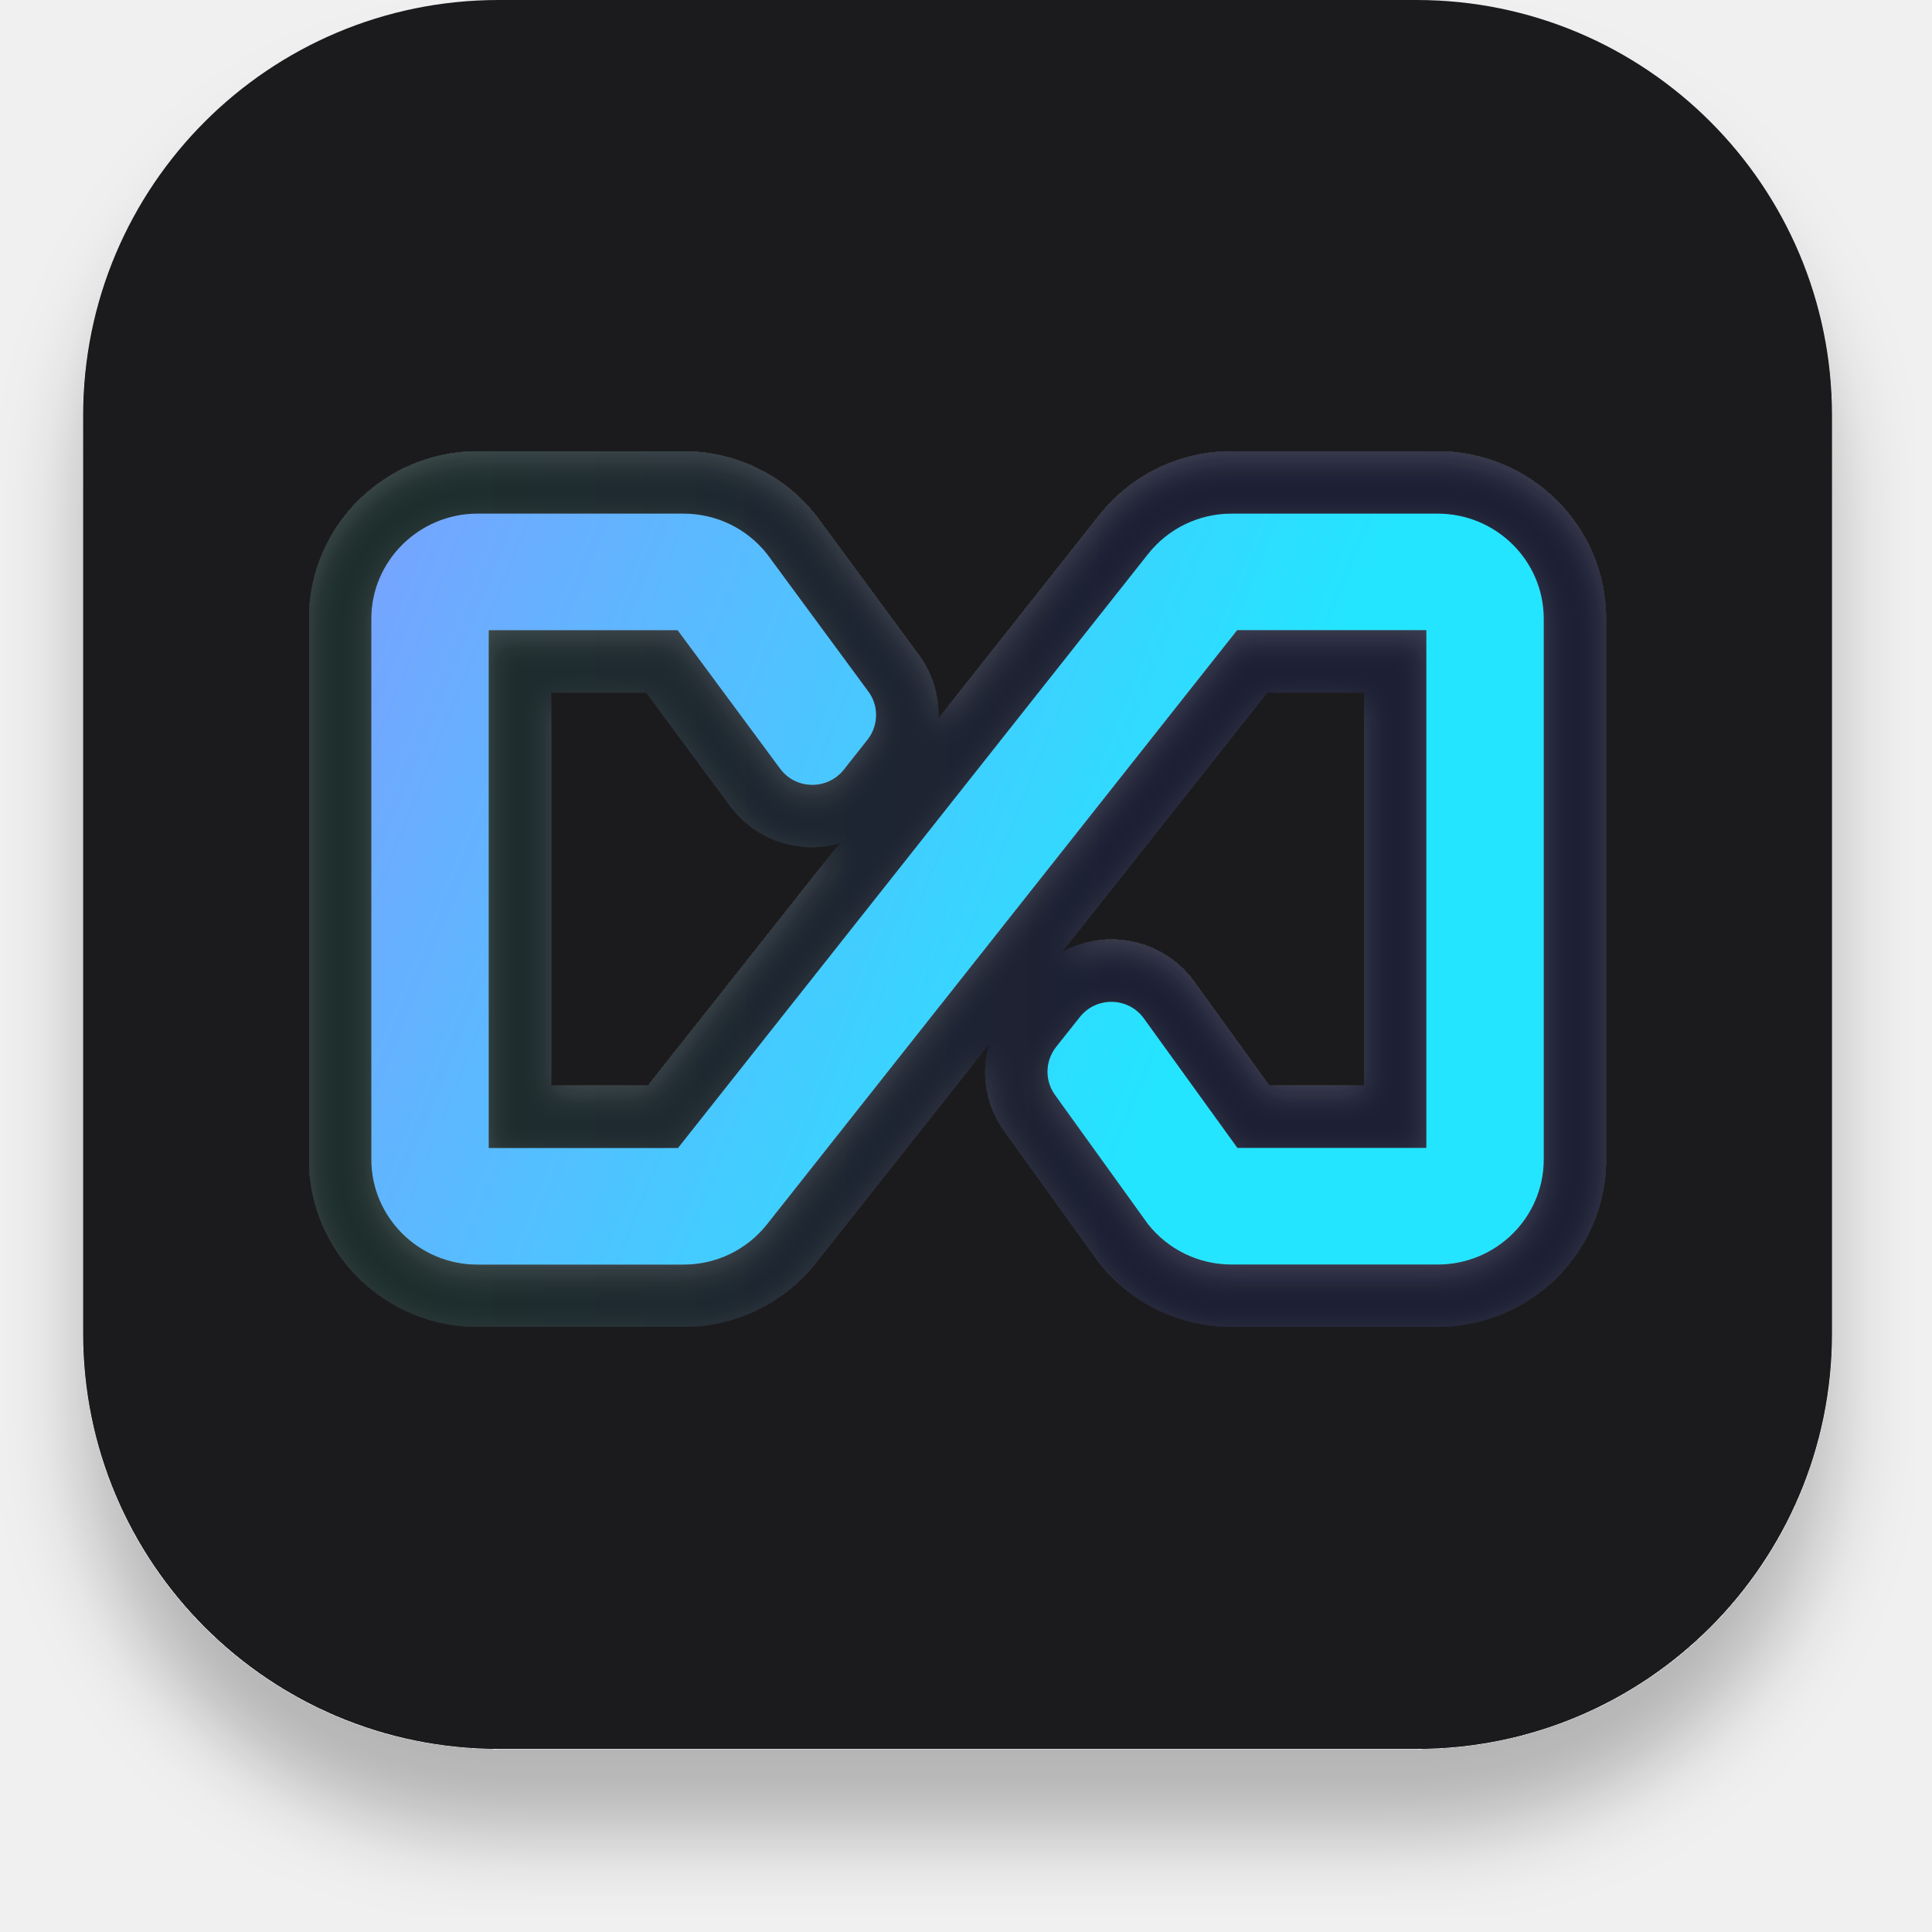
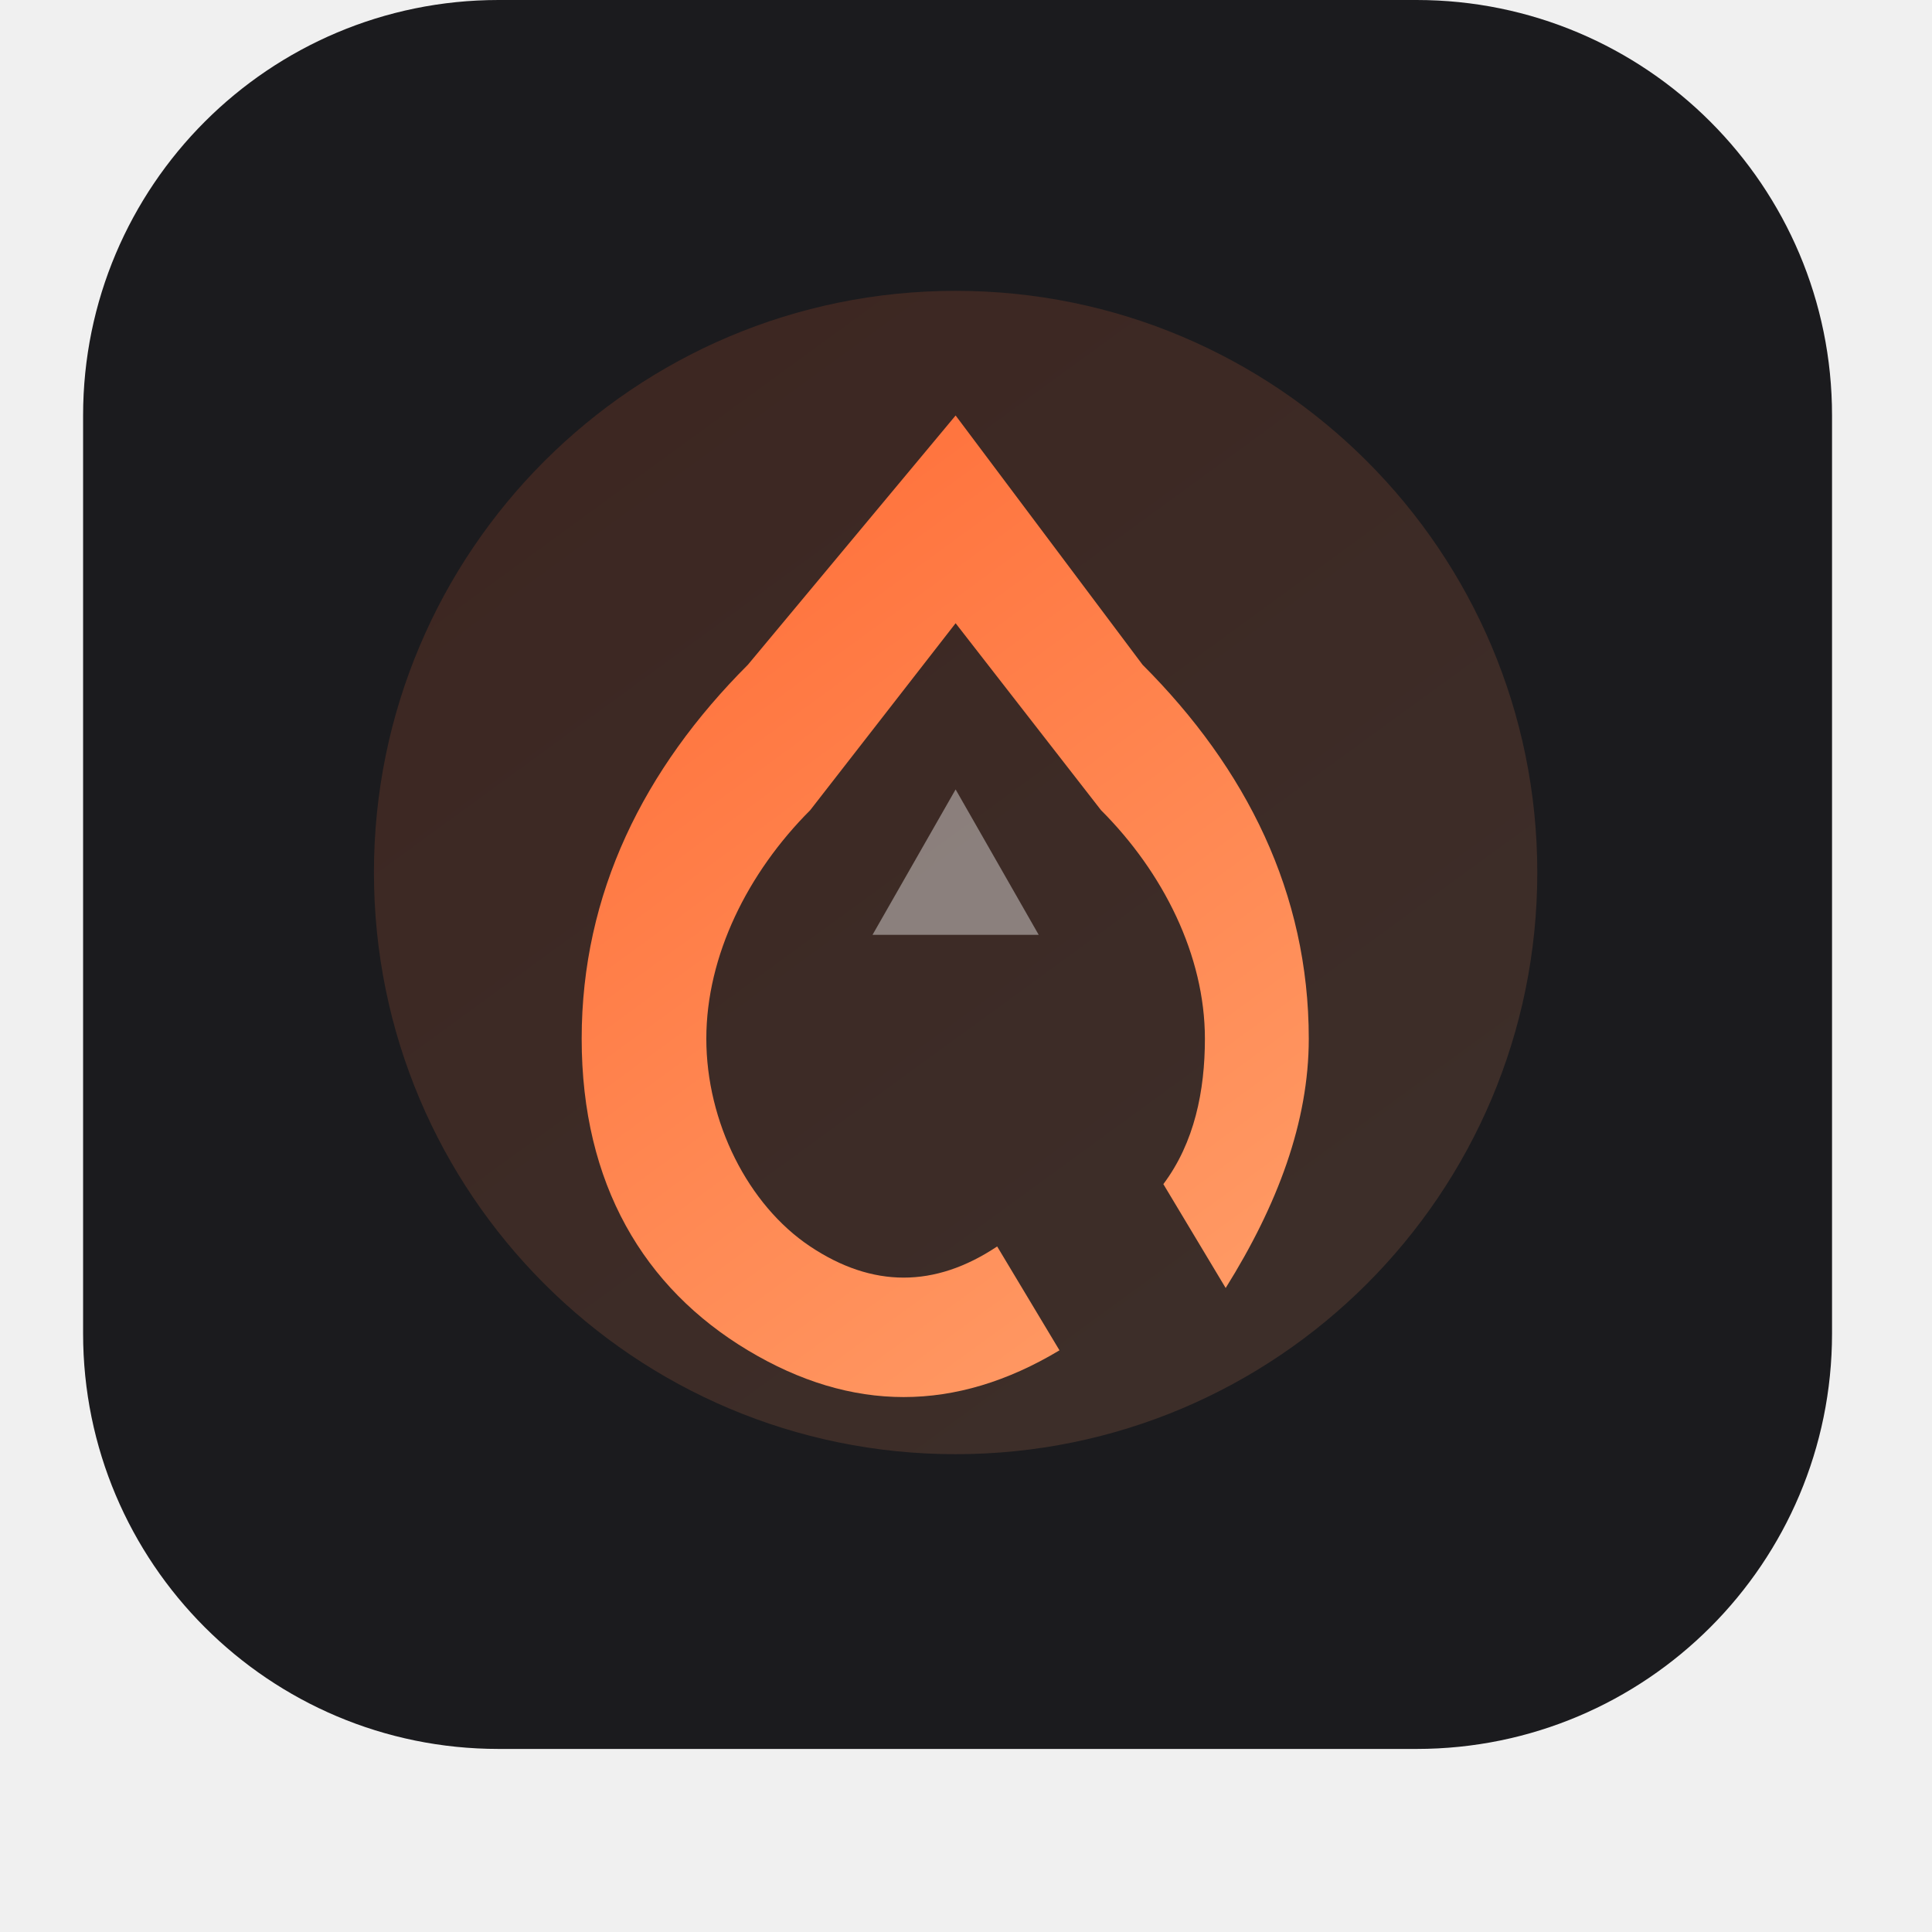
<svg xmlns="http://www.w3.org/2000/svg" width="93" height="93" viewBox="0 0 93 93" fill="none">
-   <g filter="url(#filter0_d_4703_10188)">
-     <rect x="4" width="84.188" height="84.188" rx="20" fill="#1B1B1E" />
-     <path fill-rule="evenodd" clip-rule="evenodd" d="M50.827 50.41C50.296 51.095 50.283 52.057 50.817 52.751L55.254 58.916L55.268 58.934C56.246 60.164 57.719 60.87 59.29 60.87H69.203C72.014 60.87 74.311 58.611 74.311 55.809V29.785C74.311 26.987 72.014 24.724 69.203 24.724H59.29C57.715 24.724 56.244 25.43 55.267 26.665L46.258 38.05L32.637 55.261H23.526V30.336H32.62L37.578 37.035L37.588 37.048C38.361 38.026 39.843 38.02 40.616 37.051L41.761 35.603L41.768 35.595C42.299 34.908 42.312 33.942 41.769 33.246L36.93 26.678L36.919 26.664C35.942 25.43 34.475 24.724 32.896 24.724H22.983C20.183 24.724 17.875 26.989 17.875 29.785V55.812C17.875 58.608 20.179 60.873 22.983 60.873H32.896C34.474 60.873 35.941 60.167 36.918 58.938L59.552 30.333H68.66V55.258H59.565L55.023 48.969L55.008 48.951C54.237 47.982 52.756 47.982 51.985 48.951L50.834 50.4L50.827 50.41ZM33.256 56.09L40.118 47.42L47.042 38.671L56.051 27.285L33.256 56.09Z" fill="url(#paint0_linear_4703_10188)" />
-     <g filter="url(#filter1_bi_4703_10188)">
-       <mask id="path-3-outside-1_4703_10188" maskUnits="userSpaceOnUse" x="14.875" y="21.724" width="63" height="43" fill="black">
-         <rect fill="white" x="14.875" y="21.724" width="63" height="43" />
-         <path fill-rule="evenodd" clip-rule="evenodd" d="M50.827 50.41C50.296 51.095 50.283 52.057 50.817 52.751L55.254 58.916L55.268 58.934C56.246 60.164 57.719 60.87 59.29 60.87H69.203C72.014 60.87 74.311 58.611 74.311 55.809V29.785C74.311 26.987 72.014 24.724 69.203 24.724H59.29C57.715 24.724 56.244 25.43 55.267 26.665L46.258 38.05L32.637 55.261H23.526V30.336H32.62L37.578 37.035L37.588 37.048C38.361 38.026 39.843 38.02 40.616 37.051L41.761 35.603L41.768 35.595C42.299 34.908 42.312 33.942 41.769 33.246L36.93 26.678L36.919 26.664C35.942 25.43 34.475 24.724 32.896 24.724H22.983C20.183 24.724 17.875 26.989 17.875 29.785V55.812C17.875 58.608 20.179 60.873 22.983 60.873H32.896C34.474 60.873 35.941 60.167 36.918 58.938L59.552 30.333H68.66V55.258H59.565L55.023 48.969L55.008 48.951C54.237 47.982 52.756 47.982 51.985 48.951L50.834 50.4L50.827 50.41ZM33.256 56.09L40.118 47.42L47.042 38.671L56.051 27.285L33.256 56.09Z" />
-       </mask>
-       <path d="M50.817 52.751L53.252 50.998L53.224 50.961L53.196 50.923L50.817 52.751ZM50.827 50.41L53.199 52.246L53.2 52.246L50.827 50.41ZM55.254 58.916L52.819 60.668L52.86 60.726L52.905 60.782L55.254 58.916ZM55.268 58.934L57.617 57.068L57.617 57.068L55.268 58.934ZM55.267 26.665L52.915 24.802L52.914 24.803L55.267 26.665ZM46.258 38.05L48.61 39.912L48.611 39.912L46.258 38.05ZM32.637 55.261V58.261H34.089L34.989 57.123L32.637 55.261ZM23.526 55.261H20.526V58.261H23.526V55.261ZM23.526 30.336V27.336H20.526V30.336H23.526ZM32.62 30.336L35.031 28.552L34.132 27.336H32.62V30.336ZM37.578 37.035L35.166 38.82L35.195 38.858L35.224 38.895L37.578 37.035ZM37.588 37.048L35.234 38.907L35.234 38.907L37.588 37.048ZM40.616 37.051L42.962 38.922L42.969 38.913L40.616 37.051ZM41.761 35.603L44.114 37.464L44.124 37.452L44.133 37.44L41.761 35.603ZM41.768 35.595L44.14 37.432L44.14 37.431L41.768 35.595ZM41.769 33.246L39.354 35.026L39.379 35.06L39.404 35.093L41.769 33.246ZM36.93 26.678L39.345 24.898L39.314 24.856L39.281 24.816L36.93 26.678ZM36.919 26.664L34.567 28.527L34.567 28.527L36.919 26.664ZM36.918 58.938L39.267 60.804L39.27 60.799L36.918 58.938ZM59.552 30.333V27.333H58.1L57.199 28.471L59.552 30.333ZM68.66 30.333H71.66V27.333H68.66V30.333ZM68.66 55.258V58.258H71.66V55.258H68.66ZM59.565 55.258L57.133 57.014L58.031 58.258H59.565V55.258ZM55.023 48.969L57.455 47.212L57.414 47.156L57.37 47.101L55.023 48.969ZM55.008 48.951L52.661 50.819L52.661 50.819L55.008 48.951ZM51.985 48.951L49.638 47.083L49.636 47.085L51.985 48.951ZM50.834 50.4L48.485 48.535L48.473 48.549L48.462 48.564L50.834 50.4ZM33.256 56.09L30.904 54.228L35.609 57.952L33.256 56.09ZM40.118 47.42L37.766 45.558L37.766 45.558L40.118 47.42ZM47.042 38.671L49.395 40.532L49.395 40.532L47.042 38.671ZM56.051 27.285L58.404 29.147L53.699 25.423L56.051 27.285ZM53.196 50.923C53.509 51.331 53.487 51.874 53.199 52.246L48.455 48.573C47.106 50.316 47.058 52.782 48.438 54.578L53.196 50.923ZM57.688 57.163L53.252 50.998L48.382 54.503L52.819 60.668L57.688 57.163ZM57.617 57.068L57.602 57.049L52.905 60.782L52.92 60.801L57.617 57.068ZM59.29 57.87C58.627 57.87 58.021 57.576 57.617 57.068L52.919 60.8C54.47 62.752 56.812 63.87 59.29 63.87V57.87ZM69.203 57.87H59.29V63.87H69.203V57.87ZM71.311 55.809C71.311 56.922 70.39 57.87 69.203 57.87V63.87C73.638 63.87 77.311 60.3 77.311 55.809H71.311ZM71.311 29.785V55.809H77.311V29.785H71.311ZM69.203 27.724C70.388 27.724 71.311 28.674 71.311 29.785H77.311C77.311 25.299 73.64 21.724 69.203 21.724V27.724ZM59.29 27.724H69.203V21.724H59.29V27.724ZM57.619 28.527C58.023 28.016 58.625 27.724 59.29 27.724V21.724C56.805 21.724 54.465 22.844 52.915 24.802L57.619 28.527ZM48.611 39.912L57.62 28.526L52.914 24.803L43.905 36.189L48.611 39.912ZM34.989 57.123L48.61 39.912L43.905 36.188L30.285 53.399L34.989 57.123ZM23.526 58.261H32.637V52.261H23.526V58.261ZM20.526 30.336V55.261H26.526V30.336H20.526ZM32.62 27.336H23.526V33.336H32.62V27.336ZM39.989 35.251L35.031 28.552L30.208 32.121L35.166 38.82L39.989 35.251ZM39.942 35.188L39.932 35.176L35.224 38.895L35.234 38.907L39.942 35.188ZM38.27 35.181C38.691 34.653 39.506 34.636 39.942 35.188L35.234 38.907C37.215 41.416 40.996 41.387 42.962 38.922L38.27 35.181ZM39.409 33.742L38.263 35.19L42.969 38.913L44.114 37.464L39.409 33.742ZM39.396 33.758L39.389 33.767L44.133 37.44L44.14 37.432L39.396 33.758ZM39.404 35.093C39.084 34.682 39.107 34.131 39.396 33.758L44.14 37.431C45.492 35.685 45.541 33.203 44.133 31.4L39.404 35.093ZM34.514 28.457L39.354 35.026L44.184 31.467L39.345 24.898L34.514 28.457ZM34.567 28.527L34.578 28.54L39.281 24.816L39.271 24.802L34.567 28.527ZM32.896 27.724C33.563 27.724 34.162 28.015 34.567 28.527L39.271 24.802C37.721 22.845 35.386 21.724 32.896 21.724V27.724ZM22.983 27.724H32.896V21.724H22.983V27.724ZM20.875 29.785C20.875 28.68 21.806 27.724 22.983 27.724V21.724C18.561 21.724 14.875 25.298 14.875 29.785H20.875ZM20.875 55.812V29.785H14.875V55.812H20.875ZM22.983 57.873C21.803 57.873 20.875 56.918 20.875 55.812H14.875C14.875 60.297 18.555 63.873 22.983 63.873V57.873ZM32.896 57.873H22.983V63.873H32.896V57.873ZM34.569 57.071C34.164 57.581 33.564 57.873 32.896 57.873V63.873C35.385 63.873 37.718 62.753 39.267 60.804L34.569 57.071ZM57.199 28.471L34.565 57.076L39.27 60.799L61.904 32.194L57.199 28.471ZM68.66 27.333H59.552V33.333H68.66V27.333ZM71.66 55.258V30.333H65.66V55.258H71.66ZM59.565 58.258H68.66V52.258H59.565V58.258ZM52.591 50.725L57.133 57.014L61.997 53.501L57.455 47.212L52.591 50.725ZM52.661 50.819L52.676 50.837L57.37 47.101L57.356 47.083L52.661 50.819ZM54.333 50.819C53.902 51.359 53.091 51.359 52.661 50.819L57.356 47.083C55.384 44.605 51.61 44.605 49.638 47.083L54.333 50.819ZM53.184 52.266L54.335 50.816L49.636 47.085L48.485 48.535L53.184 52.266ZM53.2 52.246L53.207 52.236L48.462 48.564L48.454 48.574L53.2 52.246ZM35.609 57.952L42.471 49.281L37.766 45.558L30.904 54.228L35.609 57.952ZM42.471 49.281L49.395 40.532L44.69 36.809L37.766 45.558L42.471 49.281ZM49.395 40.532L58.404 29.147L53.699 25.424L44.69 36.809L49.395 40.532ZM53.699 25.423L30.904 54.228L35.609 57.951L58.404 29.147L53.699 25.423Z" fill="url(#paint1_linear_4703_10188)" fill-opacity="0.1" mask="url(#path-3-outside-1_4703_10188)" />
-     </g>
-   </g>
+   <rect x="4" width="84.188" height="84.188" rx="20" fill="#1B1B1E" />
+   <circle cx="46" cy="42" r="28" fill="url(#s-grad)" opacity="0.15" />
+   <path d="M36 32C31 37 28 43 28 50C28 57 31 62 36 65C41 68 46 68 51 65L48 60C45 62 42 62 39 60C36 58 34 54 34 50C34 46 36 42 39 39L46 30L53 39C56 42 58 46 58 50C58 52.5 57.5 55 56 57L59 62C61.5 58 63 54 63 50C63 43 60 37 55 32L46 20L36 32Z" fill="url(#s-grad)" />
+   <path d="M42 45L46 38L50 45H42Z" fill="white" opacity="0.4" />
  <defs>
-     <filter id="filter0_d_4703_10188" x="0" y="0" width="92.188" height="92.188" filterUnits="userSpaceOnUse" color-interpolation-filters="sRGB">
-       <feFlood flood-opacity="0" result="BackgroundImageFix" />
-       <feColorMatrix in="SourceAlpha" type="matrix" values="0 0 0 0 0 0 0 0 0 0 0 0 0 0 0 0 0 0 127 0" result="hardAlpha" />
-       <feOffset dy="4" />
-       <feGaussianBlur stdDeviation="2" />
-       <feComposite in2="hardAlpha" operator="out" />
-       <feColorMatrix type="matrix" values="0 0 0 0 0 0 0 0 0 0 0 0 0 0 0 0 0 0 0.25 0" />
-       <feBlend mode="normal" in2="BackgroundImageFix" result="effect1_dropShadow_4703_10188" />
-       <feBlend mode="normal" in="SourceGraphic" in2="effect1_dropShadow_4703_10188" result="shape" />
-     </filter>
-     <filter id="filter1_bi_4703_10188" x="12.226" y="19.074" width="67.737" height="47.449" filterUnits="userSpaceOnUse" color-interpolation-filters="sRGB">
-       <feFlood flood-opacity="0" result="BackgroundImageFix" />
-       <feGaussianBlur in="BackgroundImageFix" stdDeviation="1.325" />
-       <feComposite in2="SourceAlpha" operator="in" result="effect1_backgroundBlur_4703_10188" />
-       <feBlend mode="normal" in="SourceGraphic" in2="effect1_backgroundBlur_4703_10188" result="shape" />
-       <feColorMatrix in="SourceAlpha" type="matrix" values="0 0 0 0 0 0 0 0 0 0 0 0 0 0 0 0 0 0 127 0" result="hardAlpha" />
-       <feOffset dy="0.442" />
-       <feGaussianBlur stdDeviation="0.662" />
-       <feComposite in2="hardAlpha" operator="arithmetic" k2="-1" k3="1" />
-       <feColorMatrix type="matrix" values="0 0 0 0 1 0 0 0 0 1 0 0 0 0 1 0 0 0 0.15 0" />
-       <feBlend mode="normal" in2="shape" result="effect2_innerShadow_4703_10188" />
-     </filter>
-     <linearGradient id="paint0_linear_4703_10188" x1="18.875" y1="25.724" x2="77.525" y2="49.462" gradientUnits="userSpaceOnUse">
-       <stop stop-color="#75A5FF" />
-       <stop offset="0.703" stop-color="#23E5FF" />
-     </linearGradient>
-     <linearGradient id="paint1_linear_4703_10188" x1="19.639" y1="26.367" x2="74.311" y2="26.367" gradientUnits="userSpaceOnUse">
-       <stop stop-color="#3CDEB6" />
-       <stop offset="0.656" stop-color="#364AFF" />
+     <linearGradient id="s-grad" x1="28" y1="20" x2="63" y2="68" gradientUnits="userSpaceOnUse">
+       <stop stop-color="#FF6B35" />
+       <stop offset="1" stop-color="#FF9F6A" />
    </linearGradient>
  </defs>
</svg>
